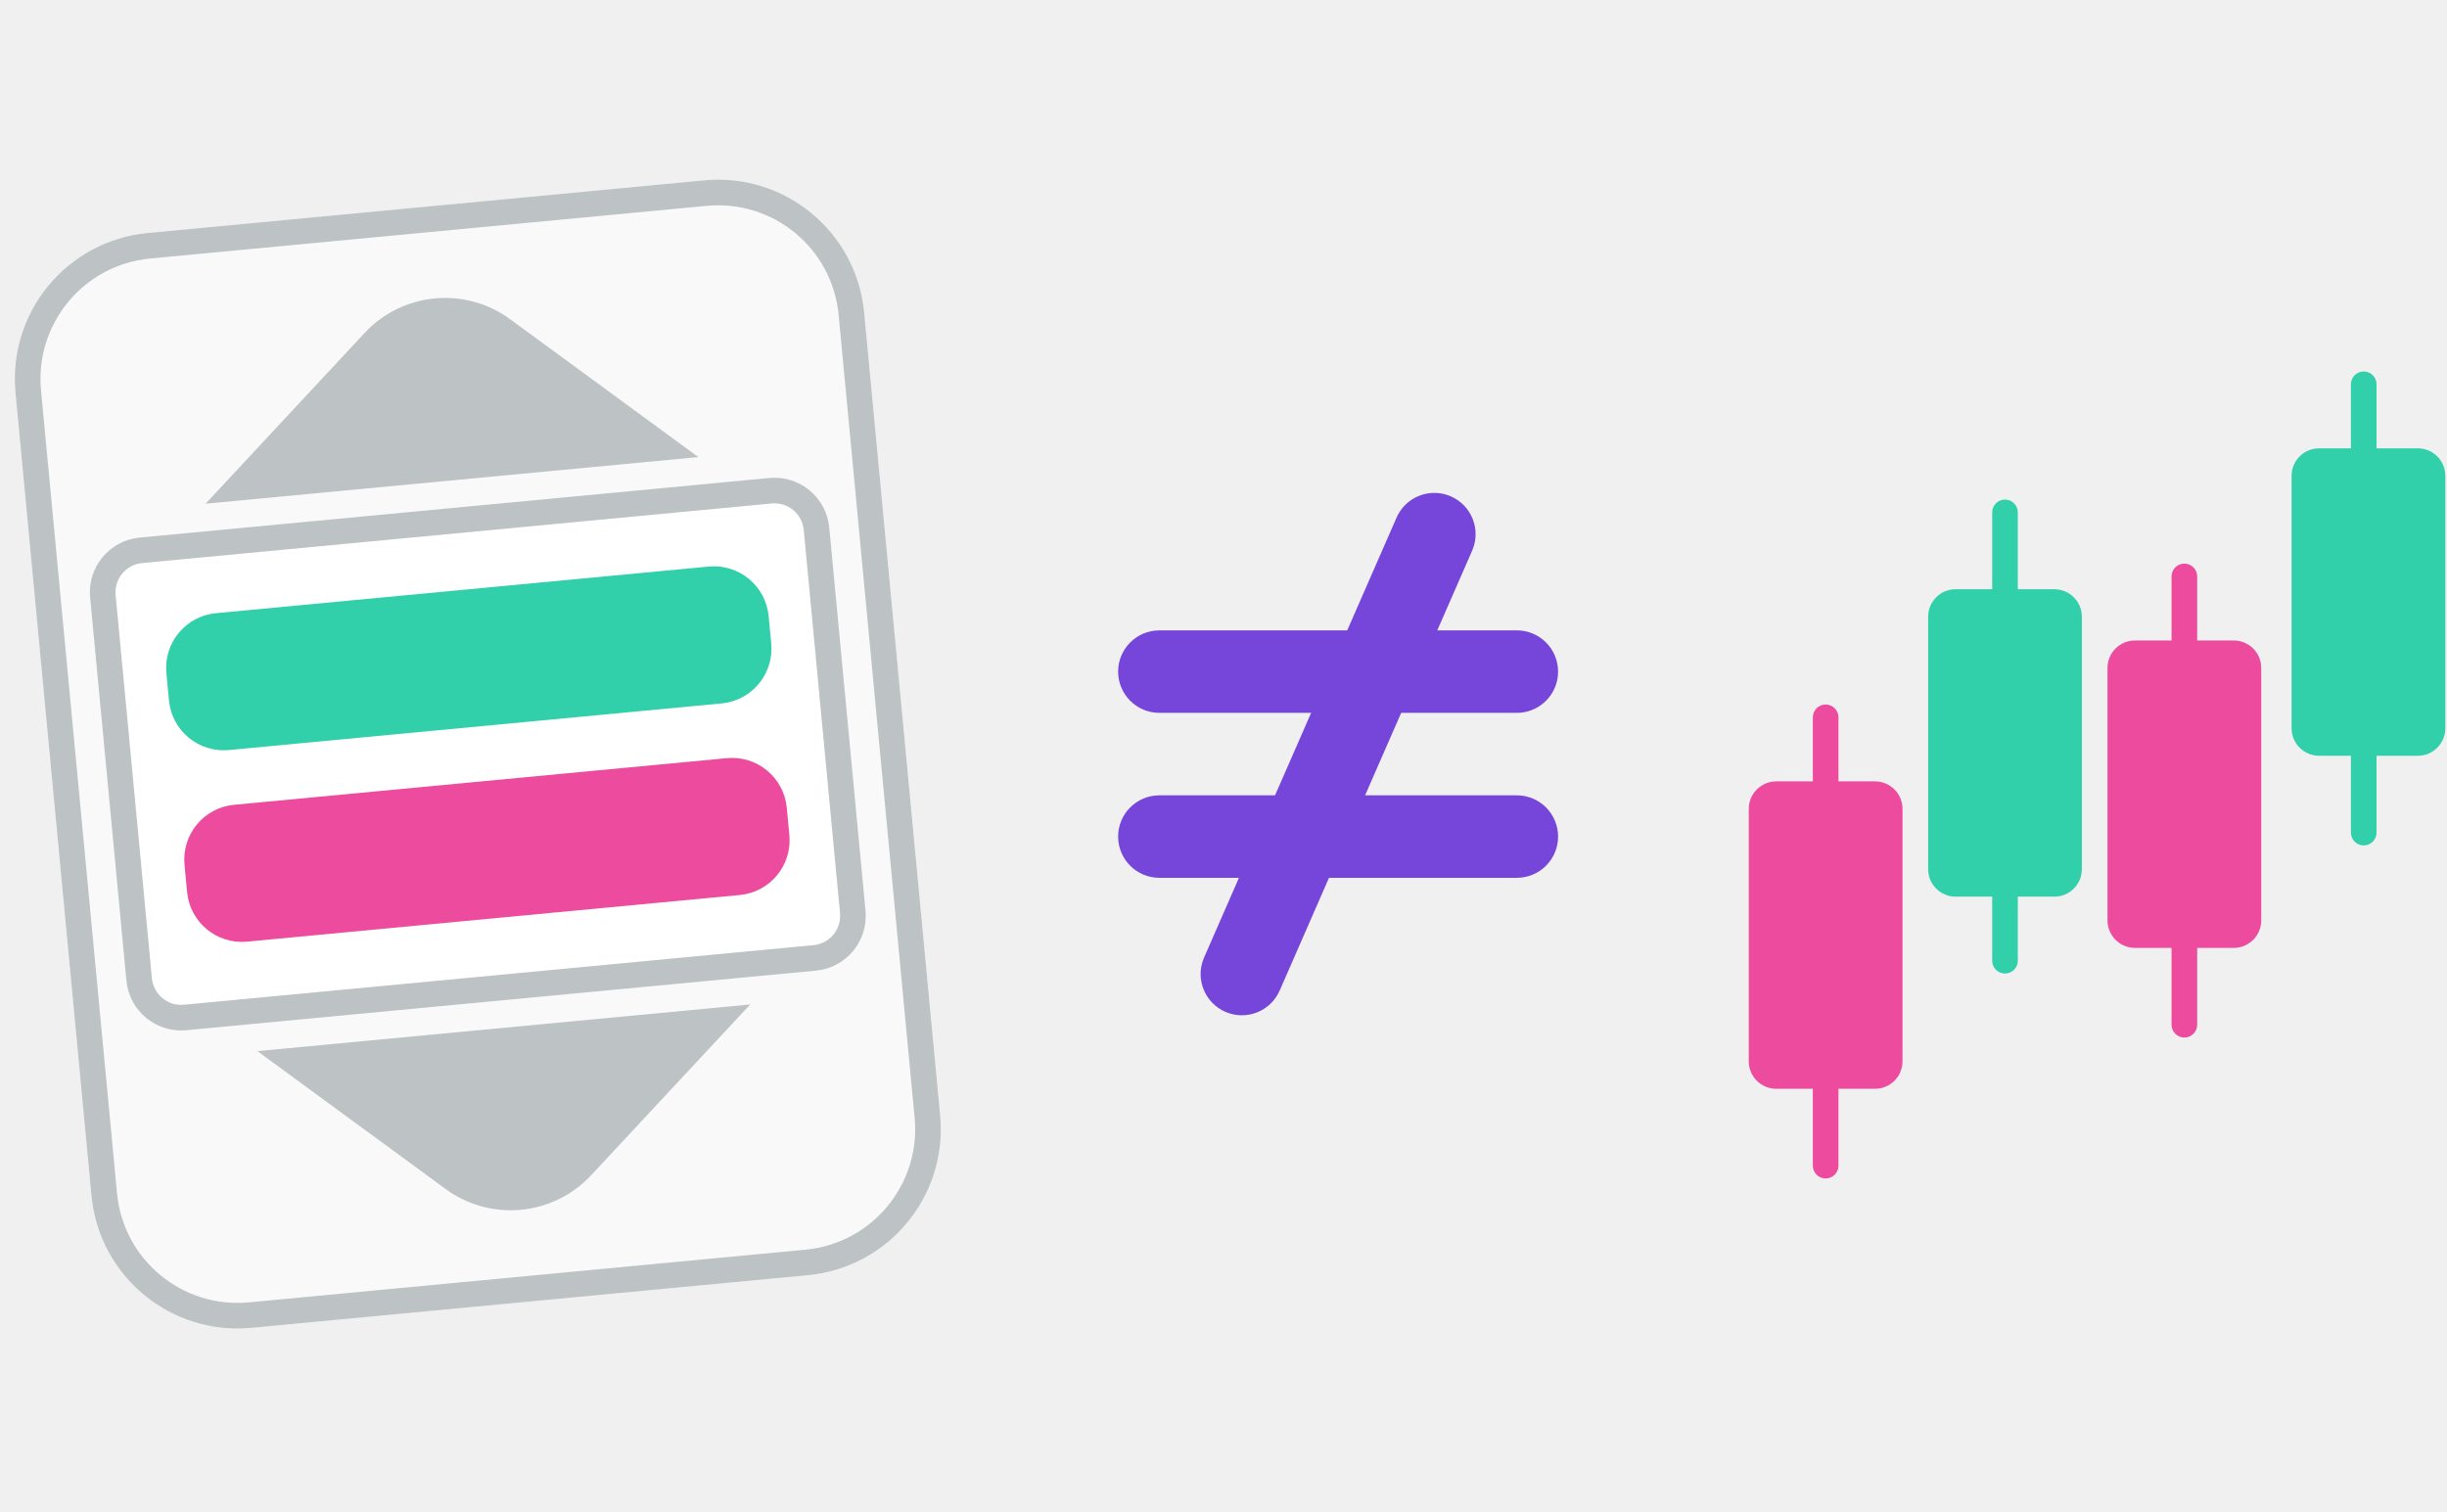
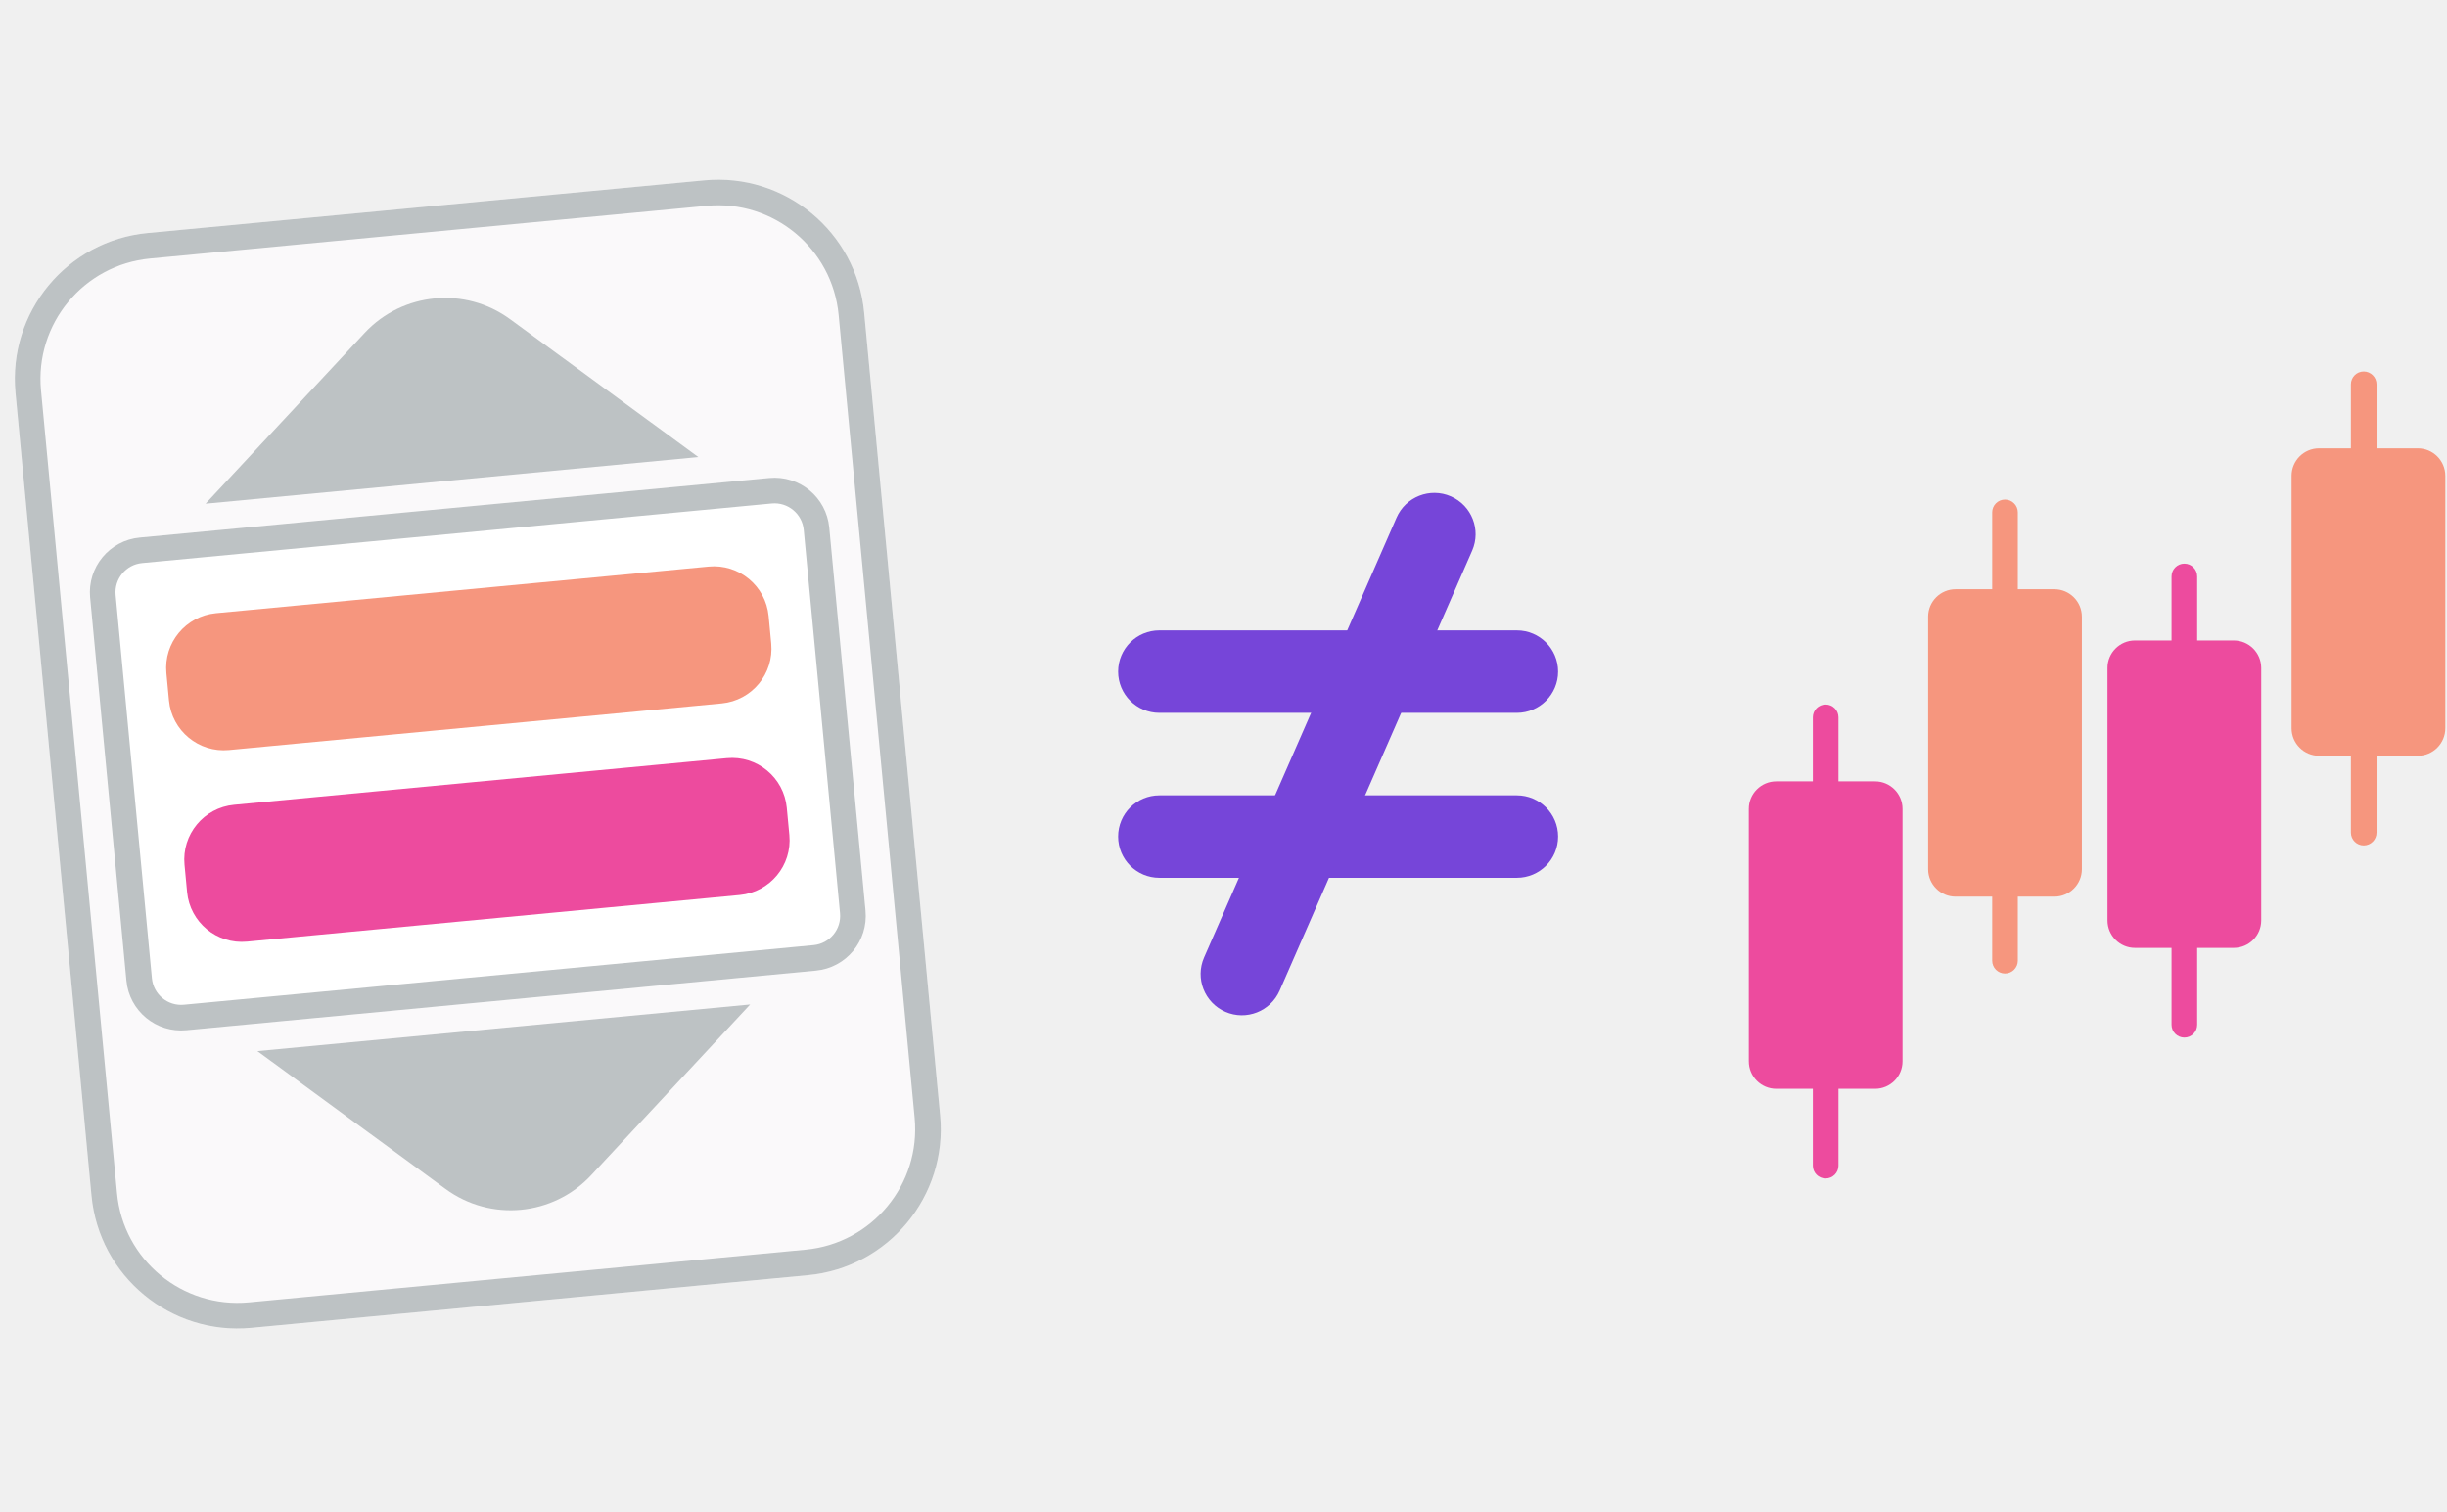
<svg xmlns="http://www.w3.org/2000/svg" width="191" height="118" fill="none" viewBox="0 0 191 118">
  <path fill="#ED4B9E" d="M170.5 81C169.948 81 169.5 80.552 169.5 80L169.5 45C169.5 44.448 169.948 44 170.5 44C171.052 44 171.5 44.448 171.5 45L171.5 80C171.5 80.552 171.052 81 170.5 81Z" />
  <path fill="#ED4B9E" d="M142.5 92C141.948 92 141.5 91.552 141.5 91L141.5 56C141.5 55.448 141.948 55 142.5 55C143.052 55 143.5 55.448 143.5 56L143.5 91C143.5 91.552 143.052 92 142.5 92Z" />
-   <path fill="#31D0AA" d="M156.5 76C155.948 76 155.5 75.552 155.5 75L155.5 40C155.5 39.448 155.948 39 156.5 39C157.052 39 157.5 39.448 157.5 40L157.5 75C157.5 75.552 157.052 76 156.5 76Z" />
-   <path fill="#31D0AA" d="M184.5 66C183.948 66 183.5 65.552 183.5 65L183.5 30C183.5 29.448 183.948 29 184.5 29C185.052 29 185.5 29.448 185.5 30L185.5 65C185.5 65.552 185.052 66 184.5 66Z" />
+   <path fill="#F6967E" d="M156.5 76C155.948 76 155.5 75.552 155.5 75L155.5 40C155.5 39.448 155.948 39 156.5 39C157.052 39 157.5 39.448 157.5 40L157.5 75C157.5 75.552 157.052 76 156.5 76Z" />
+   <path fill="#F6967E" d="M184.5 66C183.948 66 183.5 65.552 183.5 65L183.5 30C183.5 29.448 183.948 29 184.5 29C185.052 29 185.5 29.448 185.5 30L185.5 65C185.5 65.552 185.052 66 184.5 66Z" />
  <path fill="#ED4B9E" d="M166.646 74C165.461 74 164.5 73.039 164.5 71.854L164.5 52.146C164.5 50.961 165.461 50 166.646 50L174.354 50C175.539 50 176.5 50.961 176.5 52.146L176.5 71.854C176.5 73.039 175.539 74 174.354 74L166.646 74Z" />
  <path fill="#ED4B9E" d="M138.646 85C137.461 85 136.5 84.039 136.5 82.854L136.5 63.146C136.5 61.961 137.461 61 138.646 61L146.354 61C147.539 61 148.5 61.961 148.5 63.146L148.5 82.854C148.5 84.039 147.539 85 146.354 85L138.646 85Z" />
-   <path fill="#31D0AA" d="M152.646 70C151.461 70 150.5 69.039 150.5 67.854L150.5 48.146C150.5 46.961 151.461 46 152.646 46L160.354 46C161.539 46 162.5 46.961 162.5 48.146L162.5 67.854C162.5 69.039 161.539 70 160.354 70L152.646 70Z" />
-   <path fill="#31D0AA" d="M181.015 59C179.83 59 178.869 58.039 178.869 56.854L178.869 37.146C178.869 35.961 179.83 35 181.015 35L188.722 35C189.908 35 190.869 35.961 190.869 37.146L190.869 56.854C190.869 58.039 189.908 59 188.722 59L181.015 59Z" />
+   <path fill="#F6967E" d="M152.646 70C151.461 70 150.5 69.039 150.5 67.854L150.5 48.146C150.5 46.961 151.461 46 152.646 46L160.354 46C161.539 46 162.5 46.961 162.5 48.146L162.5 67.854C162.5 69.039 161.539 70 160.354 70L152.646 70Z" />
+   <path fill="#F6967E" d="M181.015 59C179.83 59 178.869 58.039 178.869 56.854L178.869 37.146C178.869 35.961 179.83 35 181.015 35L188.722 35C189.908 35 190.869 35.961 190.869 37.146L190.869 56.854C190.869 58.039 189.908 59 188.722 59L181.015 59Z" />
  <path fill="#FAF9FA" d="M1.21 30.666C0.614 24.372 5.234 18.787 11.528 18.191L54.976 14.079C61.27 13.483 66.855 18.102 67.451 24.396L73.383 87.076C73.979 93.37 69.359 98.955 63.065 99.55L19.617 103.663C13.323 104.258 7.738 99.639 7.142 93.345L1.21 30.666Z" />
  <path fill="#BDC2C4" fill-rule="evenodd" d="M55.164 16.07L11.716 20.182C6.522 20.674 2.71 25.283 3.201 30.477L9.134 93.157C9.625 98.351 14.235 102.163 19.429 101.672L62.877 97.559C68.071 97.068 71.883 92.458 71.392 87.264L65.46 24.585C64.968 19.39 60.359 15.578 55.164 16.07ZM11.528 18.191C5.234 18.787 0.614 24.372 1.21 30.666L7.142 93.345C7.738 99.639 13.323 104.258 19.617 103.663L63.065 99.55C69.359 98.955 73.979 93.37 73.383 87.076L67.451 24.396C66.855 18.102 61.27 13.483 54.976 14.079L11.528 18.191Z" clip-rule="evenodd" />
  <path fill="#fff" d="M7.034 46.644C6.811 44.283 8.543 42.189 10.903 41.966L60.05 37.314C62.41 37.091 64.504 38.823 64.728 41.183L67.559 71.098C67.782 73.459 66.05 75.553 63.69 75.776L14.544 80.428C12.183 80.651 10.089 78.919 9.866 76.559L7.034 46.644Z" />
  <path fill="#BDC2C4" fill-rule="evenodd" d="M60.238 39.305L11.092 43.957C9.831 44.076 8.906 45.195 9.025 46.455L11.857 76.37C11.976 77.631 13.095 78.556 14.355 78.437L63.501 73.785C64.762 73.666 65.687 72.547 65.568 71.287L62.736 41.372C62.617 40.111 61.498 39.186 60.238 39.305ZM10.903 41.966C8.543 42.189 6.811 44.283 7.034 46.644L9.866 76.559C10.089 78.919 12.183 80.651 14.544 80.428L63.69 75.776C66.05 75.553 67.782 73.459 67.559 71.098L64.728 41.183C64.504 38.823 62.41 37.091 60.05 37.314L10.903 41.966Z" clip-rule="evenodd" />
  <path fill="#ED4B9E" d="M14.402 67.505C14.179 65.145 15.911 63.051 18.271 62.828L56.734 59.187C59.094 58.964 61.188 60.696 61.412 63.056L61.614 65.193C61.837 67.553 60.105 69.648 57.745 69.871L19.282 73.511C16.922 73.735 14.828 72.002 14.604 69.642L14.402 67.505Z" />
-   <path fill="#31D0AA" d="M12.987 52.548C12.763 50.188 14.495 48.093 16.856 47.87L55.318 44.23C57.678 44.006 59.773 45.739 59.996 48.099L60.198 50.236C60.422 52.596 58.689 54.69 56.329 54.914L17.867 58.554C15.507 58.777 13.412 57.045 13.189 54.685L12.987 52.548Z" />
+   <path fill="#F6967E" d="M12.987 52.548C12.763 50.188 14.495 48.093 16.856 47.87L55.318 44.23C57.678 44.006 59.773 45.739 59.996 48.099L60.198 50.236C60.422 52.596 58.689 54.69 56.329 54.914L17.867 58.554C15.507 58.777 13.412 57.045 13.189 54.685L12.987 52.548Z" />
  <path fill="#BDC2C4" d="M16.047 39.322L28.459 25.993C31.425 22.808 36.305 22.346 39.816 24.918L54.509 35.682L16.047 39.322Z" />
  <path fill="#BDC2C4" d="M20.091 82.058L34.784 92.823C38.295 95.395 43.175 94.933 46.141 91.748L58.554 78.418L20.091 82.058Z" />
  <path fill="#7645D9" fill-rule="evenodd" d="M87.275 52.431C87.275 50.653 88.716 49.212 90.495 49.212H118.397C120.175 49.212 121.616 50.653 121.616 52.431C121.616 54.209 120.175 55.651 118.397 55.651H90.495C88.716 55.651 87.275 54.209 87.275 52.431Z" clip-rule="evenodd" />
  <path fill="#7645D9" fill-rule="evenodd" d="M87.275 65.309C87.275 63.531 88.716 62.09 90.495 62.09H118.397C120.175 62.09 121.616 63.531 121.616 65.309C121.616 67.087 120.175 68.529 118.397 68.529H90.495C88.716 68.529 87.275 67.087 87.275 65.309Z" clip-rule="evenodd" />
  <path fill="#7645D9" fill-rule="evenodd" d="M95.644 78.991C94.015 78.278 93.272 76.38 93.984 74.751L109.008 40.409C109.721 38.78 111.619 38.037 113.248 38.75C114.877 39.463 115.62 41.361 114.908 42.99L99.884 77.331C99.171 78.96 97.273 79.703 95.644 78.991Z" clip-rule="evenodd" />
</svg>
